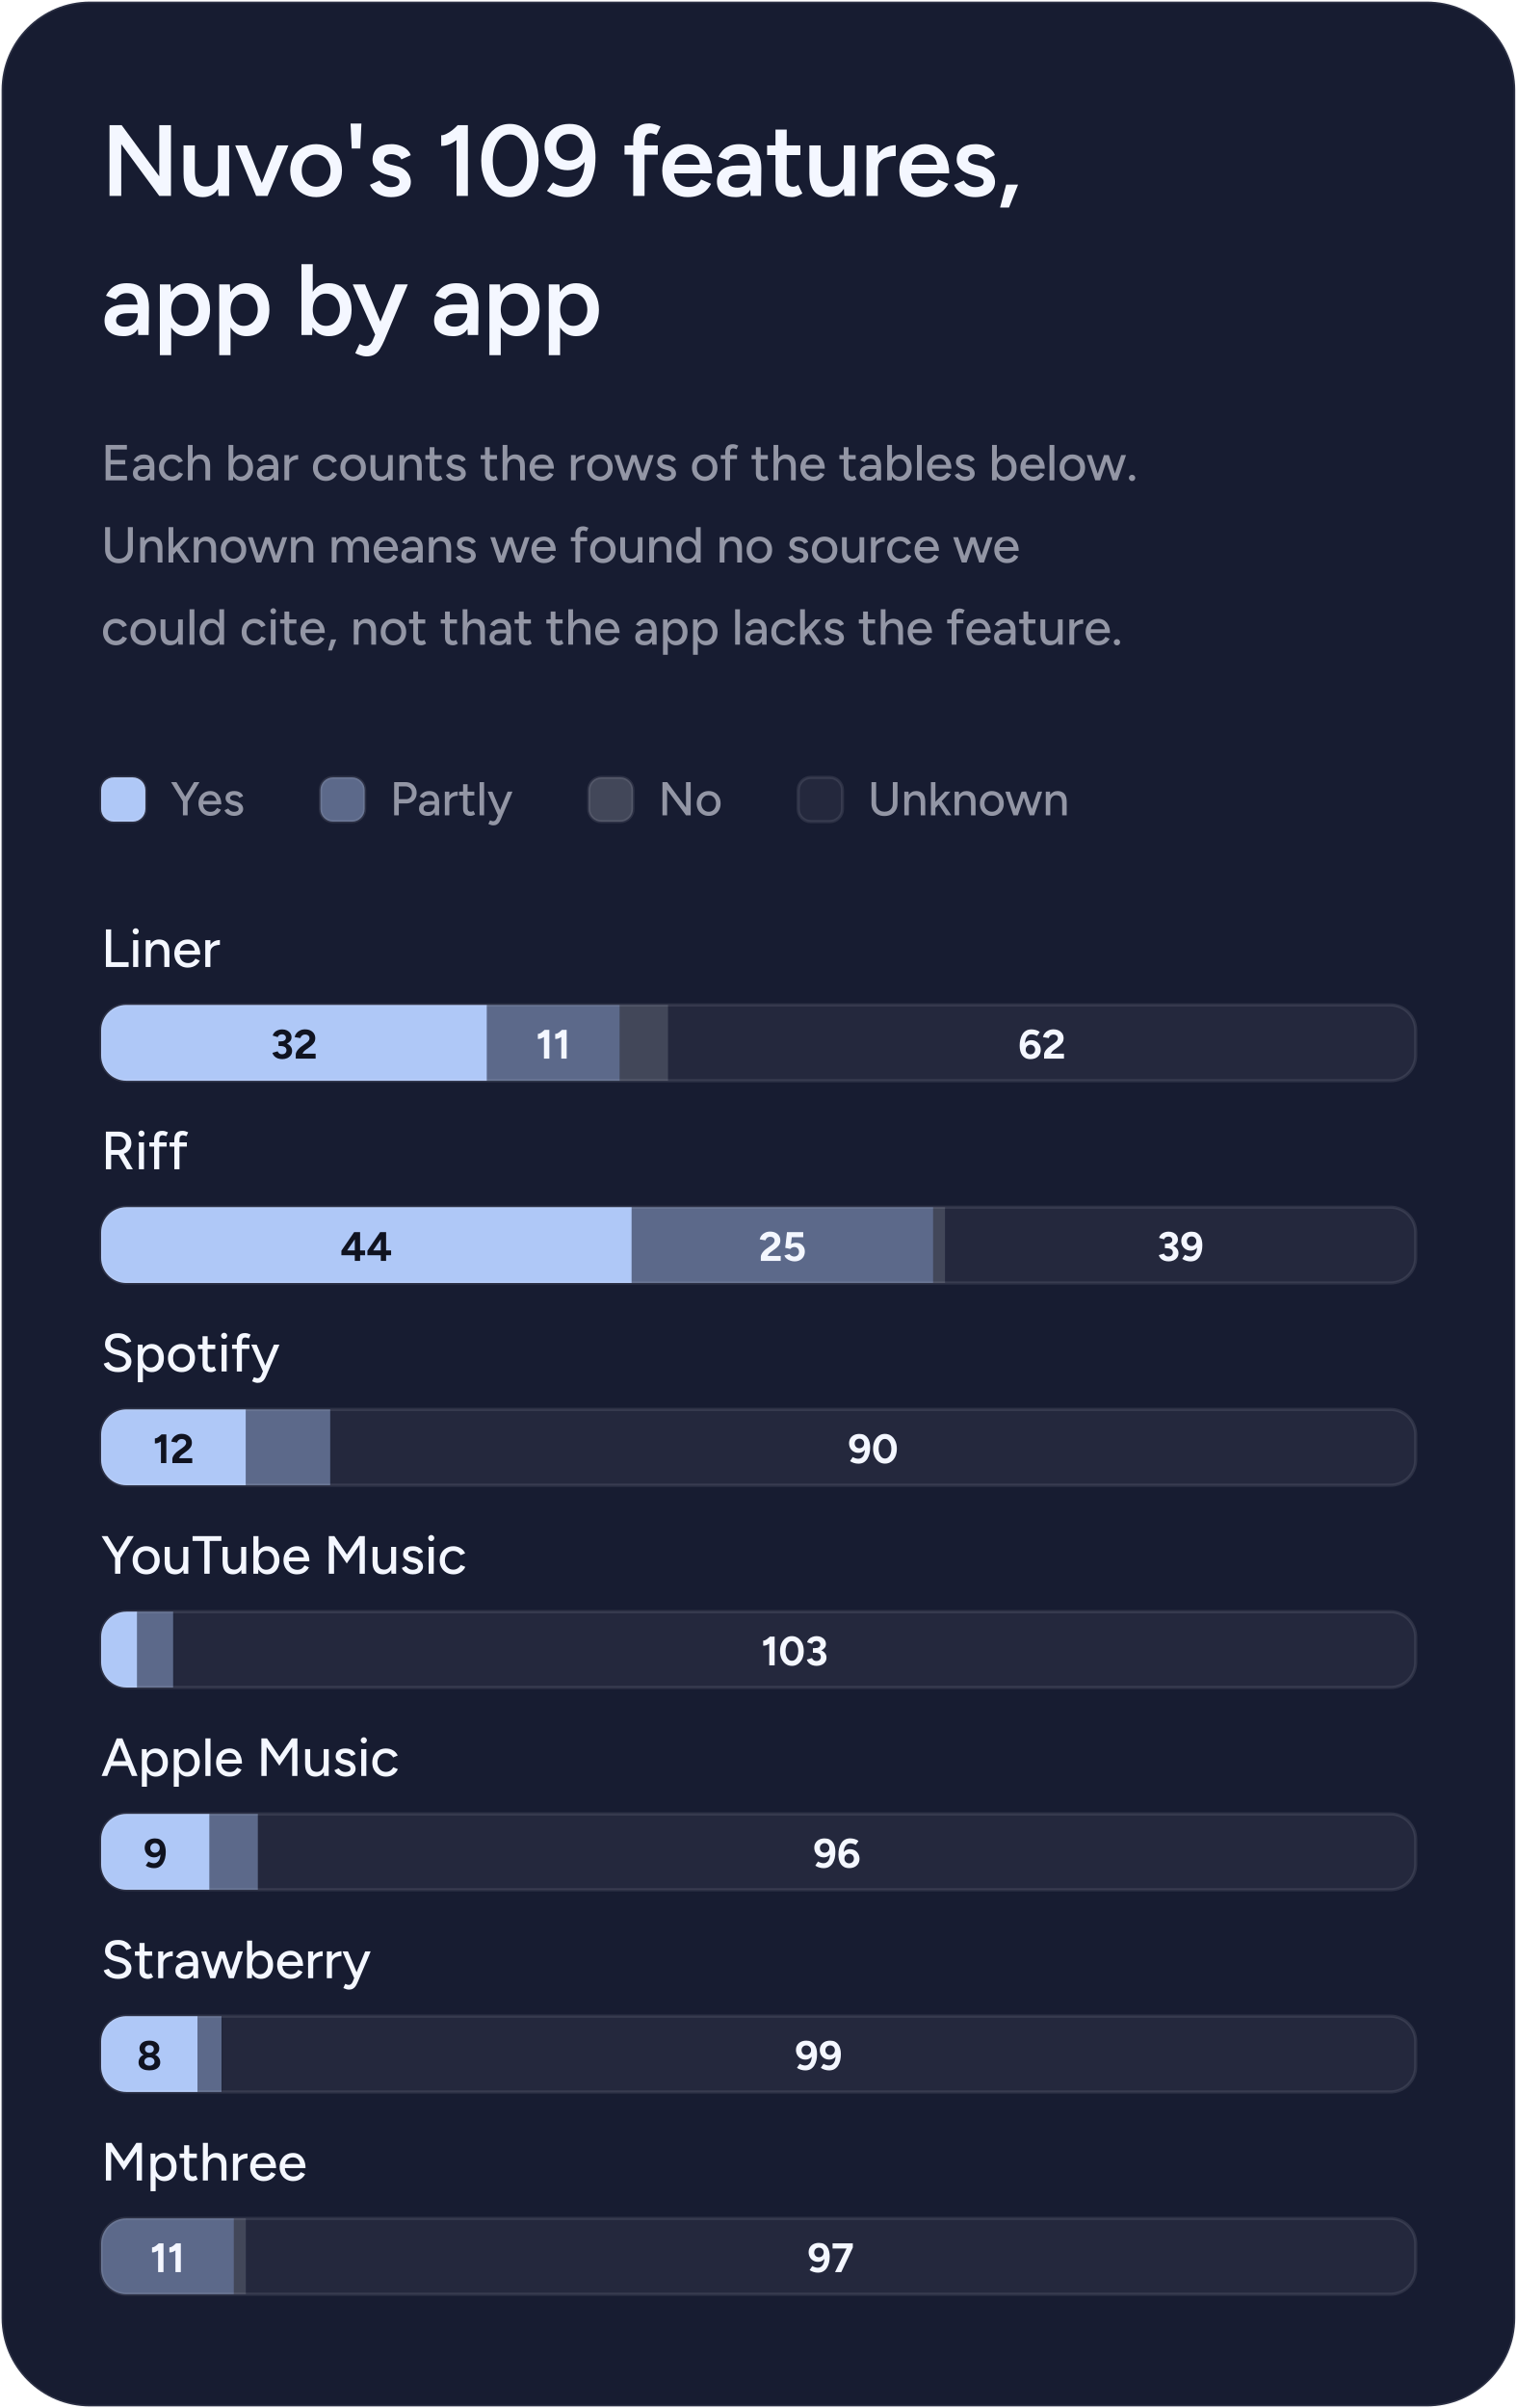
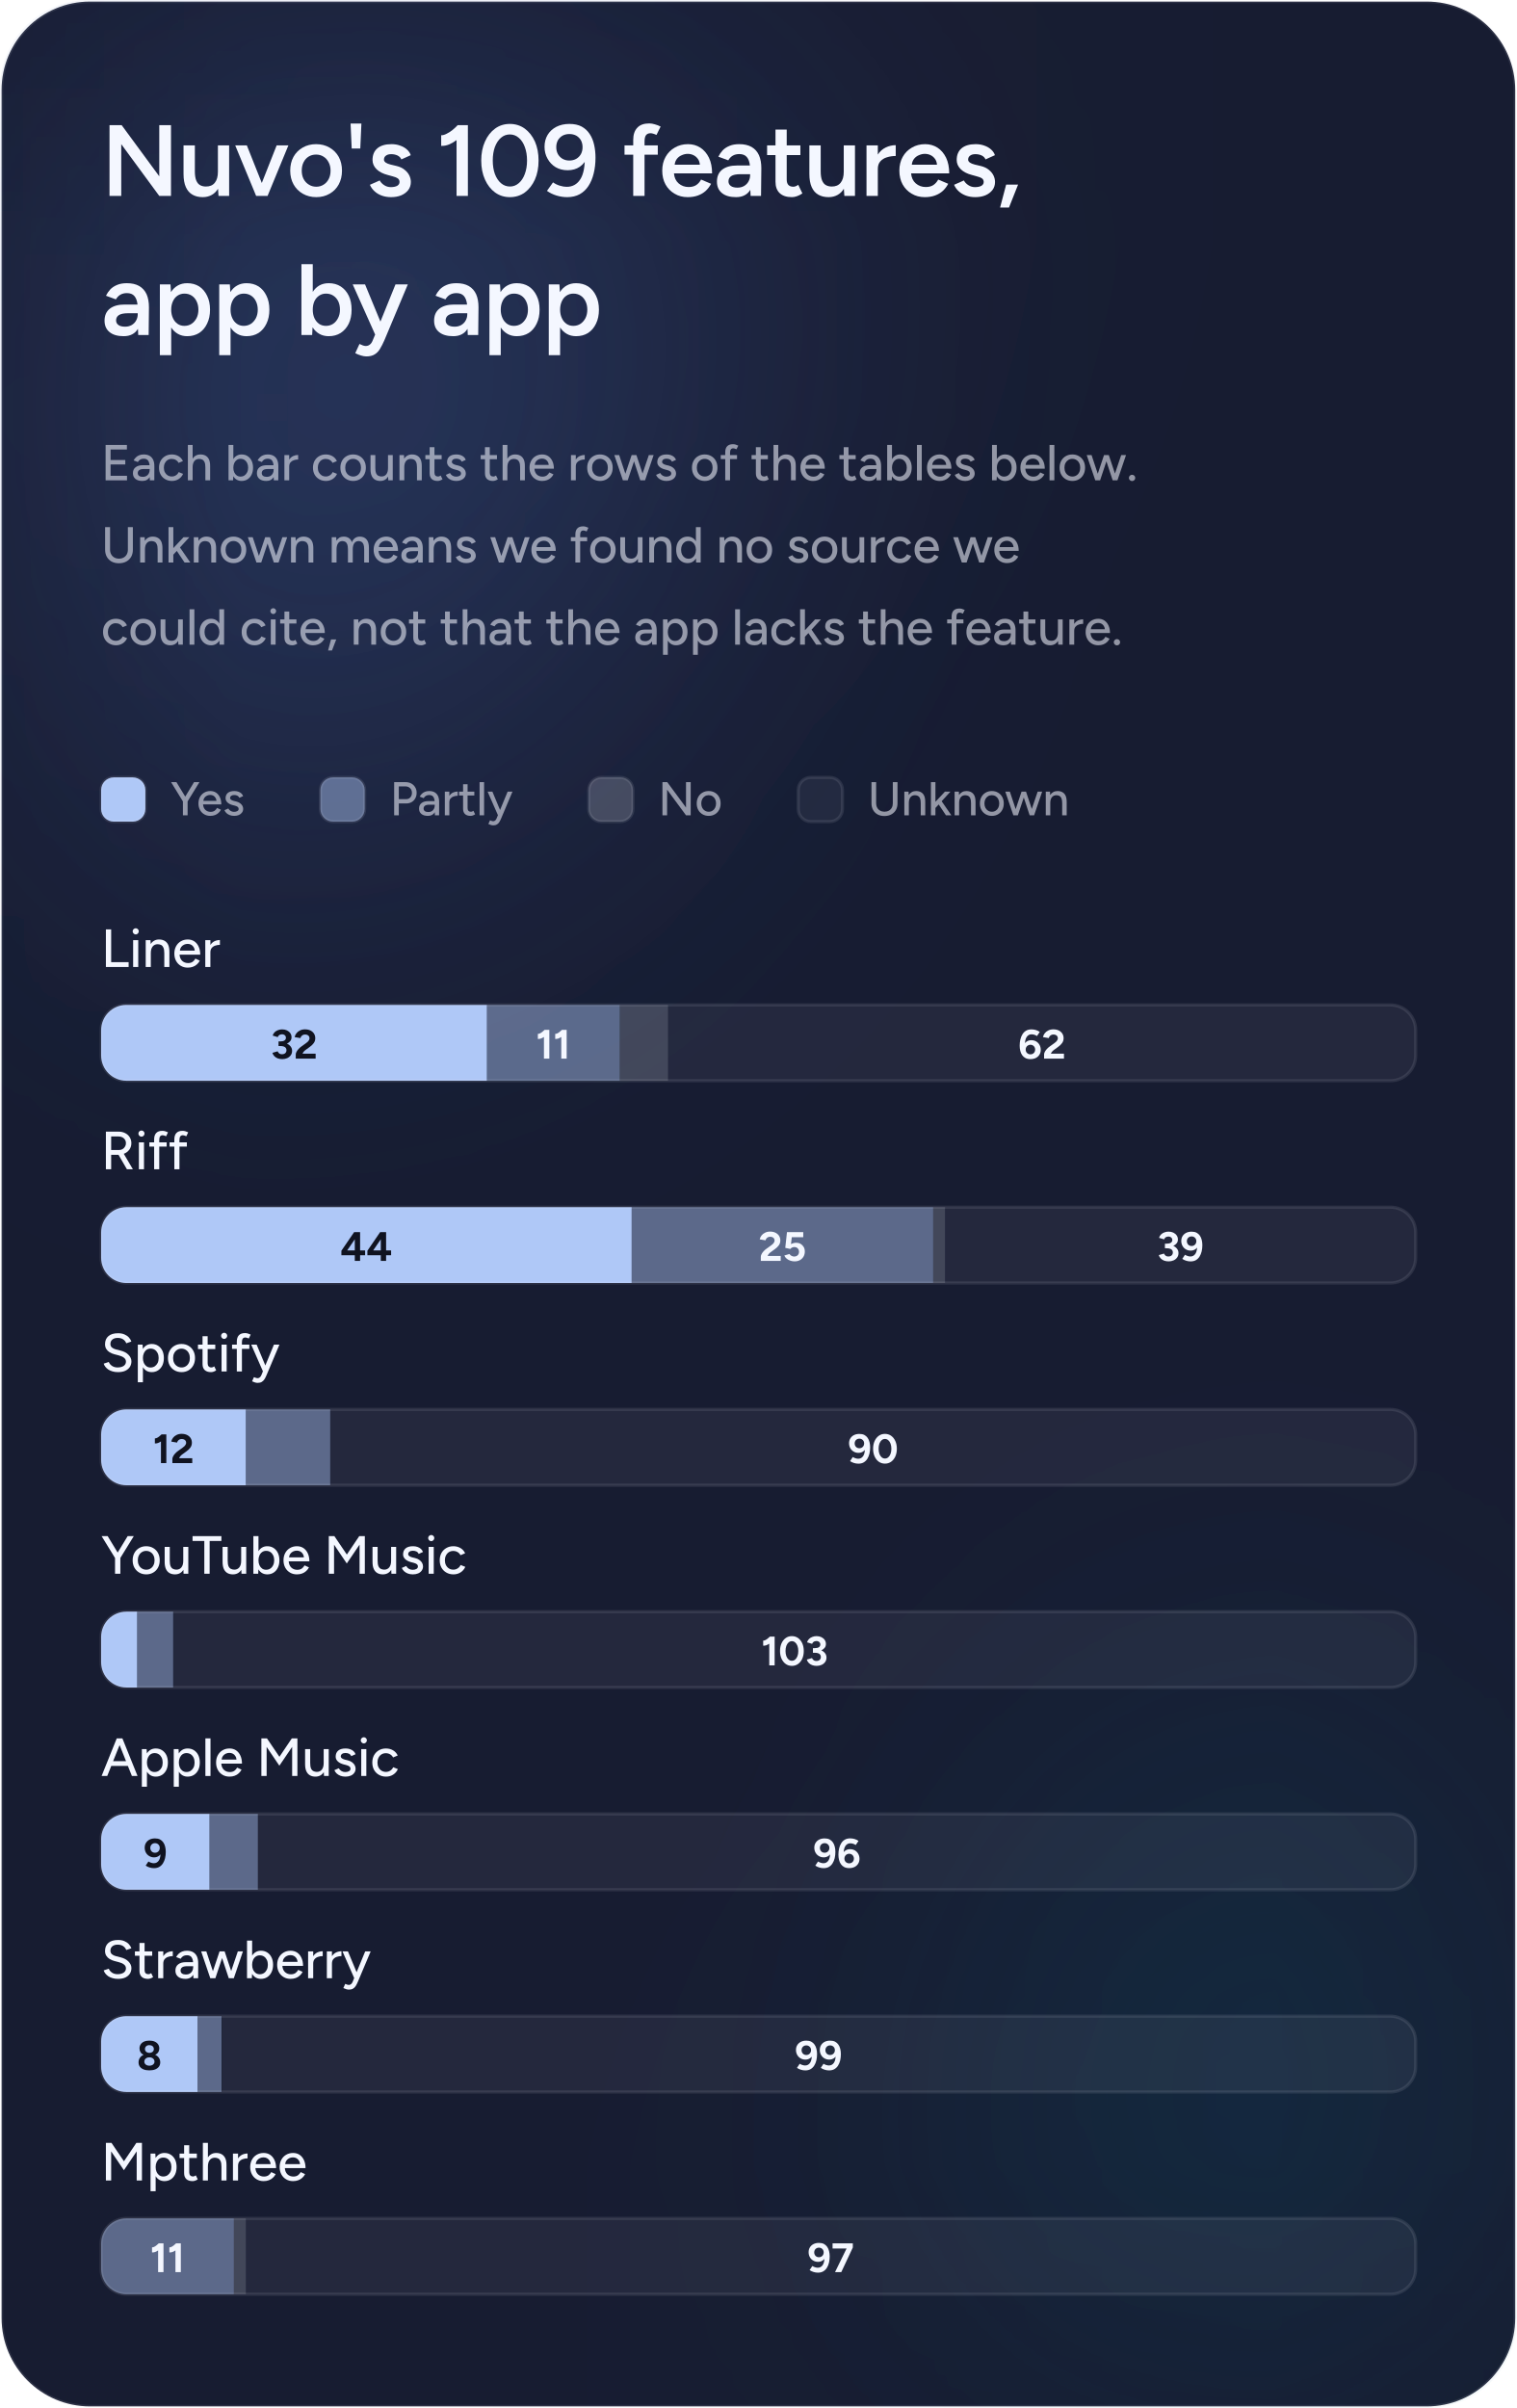
<svg xmlns="http://www.w3.org/2000/svg" width="480" height="762" viewBox="0 0 480 762" role="img" aria-label="How many of Nuvo's 109 features each app has">
  <defs>
    <path id="g500-2c" d="M37 115 95 -103H198L114 115Z" />
    <path id="g500-2e" d="M109 14Q84 14 66 -4Q47 -22 47 -48Q47 -74 66 -92Q84 -110 109 -110Q135 -110 154 -92Q172 -74 172 -48Q172 -22 154 -4Q135 14 109 14Z" />
    <path id="g500-41" d="M9 0 291 -700H396L678 0H573L498 -187H189L114 0ZM223 -275H464L344 -576Z" />
    <path id="g500-45" d="M89 0V-700H510V-610H187V-402H478V-314H187V-90H512V0Z" />
    <path id="g500-4c" d="M89 0V-700H187V-90H512V0Z" />
    <path id="g500-4d" d="M89 0V-700H193L425 -357L656 -700H760V0H662V-542L424 -191L187 -541V0Z" />
    <path id="g500-4e" d="M89 0V-700H190L586 -164V-700H685V0H586L187 -541V0Z" />
    <path id="g500-50" d="M89 0V-700H325Q395 -700 448 -672Q502 -643 532 -592Q563 -542 563 -475Q563 -410 535 -359Q507 -308 458 -279Q408 -250 344 -250H187V0ZM187 -341H343Q396 -341 430 -378Q464 -416 464 -475Q464 -536 424 -573Q385 -610 324 -610H187Z" />
    <path id="g500-52" d="M89 0V-700H325Q395 -700 448 -672Q502 -645 532 -596Q563 -548 563 -484Q563 -415 524 -363Q485 -311 422 -287L591 0H480L324 -268Q318 -268 311 -268Q304 -268 297 -268H187V0ZM187 -358H334Q370 -358 398 -374Q427 -391 444 -420Q462 -448 462 -484Q462 -540 423 -575Q384 -610 322 -610H187Z" />
    <path id="g500-53" d="M315 12Q259 12 214 -1Q168 -14 134 -36Q101 -59 79 -87Q57 -115 48 -146L143 -177Q158 -136 200 -106Q242 -76 303 -75Q377 -75 420 -104Q462 -134 462 -183Q462 -228 425 -256Q388 -285 327 -300L246 -321Q198 -334 158 -358Q119 -382 96 -419Q73 -456 73 -508Q73 -604 136 -658Q198 -712 316 -712Q384 -712 434 -690Q484 -669 516 -634Q549 -599 563 -557L468 -525Q451 -570 410 -598Q369 -625 309 -625Q246 -625 210 -595Q173 -565 173 -513Q173 -469 202 -446Q230 -422 278 -410L359 -390Q457 -366 510 -310Q564 -255 564 -189Q564 -132 536 -86Q507 -41 452 -14Q396 12 315 12Z" />
    <path id="g500-54" d="M231 0V-610H12V-700H549V-610H330V0Z" />
    <path id="g500-55" d="M351 15Q270 15 208 -18Q147 -52 113 -112Q79 -173 79 -252V-700H177V-252Q177 -200 200 -160Q222 -120 262 -98Q301 -76 353 -76Q405 -76 445 -98Q485 -120 507 -160Q529 -200 529 -252V-700H628V-252Q628 -173 594 -112Q559 -52 496 -18Q434 15 351 15Z" />
    <path id="g500-59" d="M259 0V-293L9 -700H122L308 -394L494 -700H608L358 -294V0Z" />
    <path id="g500-61" d="M226 12Q137 12 88 -28Q38 -69 38 -141Q38 -218 90 -258Q141 -299 233 -299H367Q361 -363 334 -396Q306 -428 251 -428Q212 -428 184 -412Q155 -396 136 -362L52 -394Q70 -428 97 -454Q124 -481 162 -496Q200 -512 251 -512Q322 -512 369 -484Q416 -456 440 -403Q463 -350 462 -272L461 0H373L370 -64Q348 -28 312 -8Q276 12 226 12ZM234 -69Q275 -69 305 -86Q335 -104 352 -136Q369 -167 369 -208V-224H259Q190 -224 162 -202Q134 -181 134 -143Q134 -108 160 -88Q187 -69 234 -69Z" />
    <path id="g500-62" d="M325 12Q271 12 229 -12Q187 -37 160 -81L156 0H66V-700H161V-420Q188 -464 230 -488Q271 -512 325 -512Q392 -512 443 -479Q494 -446 522 -388Q551 -329 551 -250Q551 -172 522 -113Q494 -54 443 -21Q392 12 325 12ZM302 -74Q347 -74 381 -96Q415 -119 434 -158Q454 -198 454 -250Q454 -302 435 -342Q416 -381 382 -404Q348 -426 303 -426Q262 -426 230 -404Q197 -381 179 -341Q161 -301 161 -250Q161 -198 179 -158Q197 -119 229 -96Q261 -74 302 -74Z" />
    <path id="g500-63" d="M294 12Q219 12 161 -22Q103 -55 70 -114Q38 -173 38 -250Q38 -327 70 -386Q103 -445 160 -478Q218 -512 292 -512Q365 -512 424 -478Q482 -444 511 -381L425 -345Q406 -382 370 -403Q335 -424 289 -424Q244 -424 209 -402Q174 -380 154 -340Q134 -301 134 -250Q134 -199 154 -160Q174 -121 210 -98Q246 -76 291 -76Q337 -76 373 -100Q409 -123 427 -163L514 -128Q485 -62 426 -25Q368 12 294 12Z" />
    <path id="g500-64" d="M264 12Q196 12 146 -21Q95 -54 66 -113Q38 -172 38 -250Q38 -329 66 -388Q95 -446 146 -479Q196 -512 264 -512Q317 -512 359 -488Q401 -464 428 -420V-700H522V0H432L429 -81Q402 -37 360 -12Q318 12 264 12ZM286 -74Q327 -74 358 -96Q390 -118 408 -156Q427 -195 428 -245V-255Q427 -305 408 -344Q390 -382 358 -404Q327 -426 285 -426Q241 -426 207 -404Q173 -381 154 -342Q135 -302 135 -250Q135 -198 154 -158Q174 -119 208 -96Q242 -74 286 -74Z" />
    <path id="g500-65" d="M287 12Q214 12 158 -22Q102 -55 70 -114Q38 -173 38 -250Q38 -327 70 -386Q102 -445 158 -478Q215 -512 288 -512Q357 -512 409 -478Q461 -443 490 -380Q520 -316 520 -230H135Q140 -156 184 -114Q229 -73 294 -73Q344 -73 378 -96Q411 -120 430 -156L512 -118Q492 -79 460 -50Q428 -20 384 -4Q341 12 287 12ZM141 -305H418Q415 -345 396 -372Q378 -400 350 -415Q321 -430 286 -430Q252 -430 220 -416Q188 -401 166 -373Q145 -345 141 -305Z" />
    <path id="g500-66" d="M116 0V-421H27V-500H116V-555Q116 -634 154 -674Q192 -715 269 -715Q292 -715 319 -708Q346 -700 374 -687L339 -614Q318 -624 302 -628Q287 -633 276 -633Q243 -633 227 -612Q211 -590 211 -545V-500H349V-421H211V0Z" />
    <path id="g500-68" d="M67 0V-700H161V-429Q186 -469 225 -490Q264 -512 315 -512Q374 -512 417 -488Q460 -464 484 -414Q508 -363 507 -281V0H413V-256Q413 -324 397 -360Q381 -395 354 -409Q326 -423 291 -424Q229 -424 195 -381Q161 -338 161 -260V0Z" />
    <path id="g500-69" d="M72 0V-500H167V0ZM120 -606Q97 -606 80 -624Q63 -641 63 -664Q63 -688 80 -704Q97 -721 120 -721Q144 -721 160 -704Q177 -688 177 -664Q177 -641 160 -624Q144 -606 120 -606Z" />
    <path id="g500-6b" d="M66 0V-700H161V-285L362 -500H478L292 -297L497 0H383L230 -229L161 -155V0Z" />
    <path id="g500-6c" d="M66 0V-700H161V0Z" />
    <path id="g500-6d" d="M66 0V-500H155L159 -431Q183 -471 219 -492Q255 -512 302 -512Q362 -512 404 -484Q446 -457 465 -401Q487 -455 527 -484Q567 -512 622 -512Q707 -512 755 -456Q803 -401 802 -286V0H708V-256Q708 -324 694 -360Q679 -395 655 -409Q631 -423 599 -424Q543 -424 512 -381Q482 -338 482 -260V0H387V-256Q387 -324 373 -360Q359 -395 334 -409Q310 -423 278 -424Q222 -424 192 -381Q161 -338 161 -260V0Z" />
    <path id="g500-6e" d="M66 0V-500H155L159 -427Q184 -468 224 -490Q263 -512 314 -512Q373 -512 416 -488Q460 -464 484 -414Q507 -363 507 -281V0H412V-256Q412 -324 396 -360Q381 -395 354 -409Q326 -423 290 -424Q229 -424 195 -381Q161 -338 161 -260V0Z" />
    <path id="g500-6f" d="M292 12Q217 12 160 -22Q103 -55 70 -114Q38 -173 38 -250Q38 -327 70 -386Q102 -445 159 -478Q216 -512 290 -512Q364 -512 421 -478Q478 -445 510 -386Q542 -327 542 -250Q542 -173 510 -114Q478 -55 422 -22Q365 12 292 12ZM292 -75Q337 -75 372 -98Q407 -120 426 -159Q446 -198 446 -250Q446 -302 426 -341Q407 -380 371 -402Q335 -425 290 -425Q244 -425 209 -402Q174 -380 154 -341Q134 -302 134 -250Q134 -198 154 -159Q174 -120 210 -98Q246 -75 292 -75Z" />
    <path id="g500-70" d="M71 200V-500H160L165 -419Q192 -463 234 -488Q276 -512 330 -512Q397 -512 448 -479Q499 -446 528 -388Q556 -329 556 -250Q556 -172 528 -113Q499 -54 448 -21Q397 12 330 12Q276 12 234 -12Q193 -37 166 -80V200ZM307 -74Q352 -74 386 -96Q420 -119 440 -158Q459 -198 459 -250Q459 -302 440 -342Q421 -381 387 -404Q353 -426 308 -426Q267 -426 234 -404Q202 -381 184 -341Q166 -301 166 -250Q166 -198 184 -158Q202 -119 234 -96Q266 -74 307 -74Z" />
    <path id="g500-72" d="M66 0V-500H161V-410Q191 -457 238 -480Q286 -502 338 -502V-412Q293 -412 252 -398Q212 -385 186 -354Q161 -324 161 -272V0Z" />
    <path id="g500-73" d="M245 12Q192 12 150 -4Q109 -20 80 -47Q52 -74 38 -108L120 -144Q136 -113 168 -93Q200 -73 239 -73Q282 -73 310 -89Q338 -105 338 -134Q338 -162 317 -178Q296 -194 256 -204L209 -216Q139 -235 100 -273Q62 -311 62 -359Q62 -432 109 -472Q156 -512 248 -512Q293 -512 330 -499Q368 -486 394 -462Q421 -438 432 -405L352 -369Q340 -399 311 -414Q282 -428 243 -428Q203 -428 180 -410Q157 -393 157 -362Q157 -345 176 -330Q196 -314 234 -304L288 -291Q337 -279 369 -254Q401 -230 417 -200Q433 -169 433 -136Q433 -91 408 -58Q384 -24 342 -6Q299 12 245 12Z" />
    <path id="g500-74" d="M259 12Q184 12 143 -26Q102 -65 102 -137V-418H17V-500H102V-656H197V-500H339V-418H197V-151Q197 -114 216 -94Q234 -75 269 -75Q279 -75 291 -79Q303 -83 320 -95L356 -21Q330 -4 306 4Q283 12 259 12Z" />
    <path id="g500-75" d="M246 12Q188 12 145 -12Q102 -36 78 -87Q54 -138 54 -219V-500H149V-244Q149 -177 164 -141Q180 -105 208 -91Q236 -77 271 -76Q332 -76 366 -119Q400 -162 400 -240V-500H494V0H406L402 -73Q377 -32 338 -10Q298 12 246 12Z" />
    <path id="g500-77" d="M180 0 10 -500H106L229 -130L353 -500H447L569 -134L693 -500H788L618 0H524L400 -376L275 0Z" />
    <path id="g500-79" d="M127 212Q105 212 78 204Q52 196 24 183L59 105Q81 115 98 120Q114 125 124 125Q149 125 166 111Q184 97 195 72L226 -3L8 -500H109L271 -112L431 -500H533L296 62Q277 108 256 142Q235 176 204 194Q174 212 127 212Z" />
    <path id="g600-27" d="M71 -469 60 -716H167L156 -469Z" />
    <path id="g600-2c" d="M33 115 93 -112H211L121 115Z" />
    <path id="g600-30" d="M322 12Q240 12 176 -34Q112 -81 76 -162Q39 -244 39 -350Q39 -456 76 -538Q112 -619 176 -666Q239 -712 322 -712Q405 -712 469 -666Q533 -619 570 -538Q606 -456 606 -350Q606 -244 570 -162Q533 -81 470 -34Q406 12 322 12ZM323 -93Q372 -93 410 -126Q449 -159 470 -217Q492 -275 492 -350Q492 -425 470 -484Q449 -542 410 -575Q372 -608 322 -608Q272 -608 234 -575Q196 -542 174 -484Q153 -426 153 -350Q153 -275 174 -217Q196 -159 234 -126Q273 -93 323 -93Z" />
    <path id="g600-31" d="M204 0V-552Q168 -525 130 -509Q91 -493 52 -495V-600Q75 -599 104 -614Q134 -628 164 -652Q193 -676 215 -700H316V0Z" />
    <path id="g600-39" d="M276 -712Q348 -712 397 -686Q446 -659 476 -613Q507 -567 520 -507Q534 -447 534 -378Q534 -294 516 -222Q499 -151 464 -98Q430 -46 378 -17Q325 12 254 12Q200 12 148 -4Q96 -20 54 -50L114 -134Q145 -112 182 -101Q218 -90 249 -90Q336 -90 384 -165Q432 -240 428 -398L452 -380Q428 -323 378 -288Q328 -254 259 -254Q192 -254 140 -284Q89 -315 60 -368Q30 -420 30 -486Q30 -552 60 -603Q91 -654 146 -683Q202 -712 276 -712ZM275 -612Q238 -612 208 -596Q179 -579 162 -550Q146 -520 146 -482Q146 -444 162 -414Q179 -384 208 -367Q238 -350 275 -350Q314 -350 344 -367Q373 -384 390 -414Q406 -444 406 -482Q406 -520 390 -550Q373 -579 344 -596Q314 -612 275 -612Z" />
    <path id="g600-4e" d="M83 0V-700H203L575 -194V-700H691V0H575L199 -512V0Z" />
    <path id="g600-61" d="M223 12Q133 12 84 -28Q34 -68 34 -141Q34 -219 86 -260Q139 -301 233 -301H360Q354 -356 329 -385Q304 -414 255 -414Q219 -414 192 -399Q165 -384 146 -352L48 -388Q64 -421 90 -450Q117 -478 158 -495Q198 -512 255 -512Q328 -512 377 -484Q426 -455 450 -402Q473 -349 473 -274L470 0H367L364 -61Q344 -26 308 -7Q273 12 223 12ZM237 -82Q274 -82 302 -98Q331 -115 346 -143Q362 -171 362 -205V-215H269Q202 -215 175 -196Q148 -178 148 -144Q148 -115 172 -98Q195 -82 237 -82Z" />
    <path id="g600-62" d="M332 12Q279 12 239 -11Q199 -34 172 -76L168 0H62V-700H174V-426Q200 -467 240 -490Q280 -512 332 -512Q400 -512 450 -480Q501 -447 530 -388Q558 -330 558 -250Q558 -171 530 -112Q501 -53 450 -20Q400 12 332 12ZM304 -90Q344 -90 375 -110Q406 -131 424 -167Q443 -203 443 -250Q443 -297 426 -333Q408 -369 377 -389Q346 -409 305 -409Q267 -409 237 -389Q207 -369 190 -333Q174 -297 174 -250Q174 -203 190 -167Q207 -131 236 -110Q266 -90 304 -90Z" />
    <path id="g600-65" d="M285 12Q212 12 156 -22Q99 -55 66 -114Q34 -173 34 -250Q34 -327 67 -386Q100 -445 158 -478Q215 -512 289 -512Q356 -512 410 -478Q464 -443 496 -378Q527 -313 527 -223H150Q155 -160 196 -124Q238 -88 295 -88Q341 -88 371 -108Q401 -129 418 -162L517 -120Q496 -80 464 -50Q431 -20 386 -4Q342 12 285 12ZM157 -309H406Q403 -345 385 -368Q367 -392 341 -404Q315 -416 286 -416Q258 -416 230 -404Q201 -393 181 -369Q161 -345 157 -309Z" />
    <path id="g600-66" d="M112 0V-408H26V-500H112V-553Q112 -632 152 -674Q191 -717 271 -717Q297 -717 326 -708Q356 -700 383 -686L342 -603Q323 -612 308 -616Q294 -620 283 -620Q253 -620 238 -600Q224 -581 224 -537V-500H355V-408H224V0Z" />
    <path id="g600-6f" d="M292 12Q217 12 158 -22Q100 -55 67 -114Q34 -173 34 -250Q34 -327 66 -386Q99 -445 157 -478Q215 -512 290 -512Q365 -512 423 -478Q481 -445 514 -386Q546 -327 546 -250Q546 -173 514 -114Q482 -55 424 -22Q366 12 292 12ZM292 -91Q333 -91 365 -112Q397 -132 415 -168Q433 -203 433 -250Q433 -297 414 -332Q396 -368 364 -388Q332 -409 290 -409Q248 -409 216 -389Q184 -369 166 -333Q148 -297 148 -250Q148 -203 166 -168Q185 -132 218 -112Q250 -91 292 -91Z" />
    <path id="g600-70" d="M67 200V-500H172L177 -424Q203 -466 244 -489Q284 -512 337 -512Q405 -512 456 -480Q506 -447 534 -388Q563 -330 563 -250Q563 -171 534 -112Q506 -53 456 -20Q405 12 337 12Q285 12 245 -11Q205 -34 179 -74V200ZM309 -90Q349 -90 380 -110Q411 -131 430 -167Q448 -203 448 -250Q448 -297 430 -333Q413 -369 382 -389Q351 -409 310 -409Q272 -409 242 -389Q212 -369 196 -333Q179 -297 179 -250Q179 -203 196 -167Q212 -131 242 -110Q271 -90 309 -90Z" />
    <path id="g600-72" d="M62 0V-500H174V-409Q204 -456 252 -479Q300 -502 351 -502V-395Q305 -395 264 -382Q224 -370 199 -342Q174 -314 174 -268V0Z" />
    <path id="g600-73" d="M244 12Q194 12 152 -3Q110 -18 80 -46Q50 -73 34 -110L131 -153Q146 -125 176 -106Q205 -87 241 -87Q280 -87 304 -100Q327 -114 327 -138Q327 -161 309 -174Q291 -186 258 -194L211 -207Q140 -225 100 -264Q60 -304 60 -355Q60 -430 108 -471Q157 -512 248 -512Q294 -512 332 -498Q371 -485 399 -460Q427 -436 438 -403L345 -361Q335 -386 307 -400Q279 -413 245 -413Q211 -413 192 -398Q173 -384 173 -358Q173 -343 190 -330Q207 -318 239 -310L298 -296Q347 -284 378 -258Q409 -233 424 -202Q439 -170 439 -138Q439 -93 414 -59Q388 -25 344 -6Q300 12 244 12Z" />
    <path id="g600-74" d="M261 12Q182 12 140 -28Q99 -67 99 -141V-404H16V-500H99V-656H210V-500H345V-404H210V-162Q210 -127 226 -109Q243 -91 275 -91Q285 -91 297 -95Q309 -99 324 -110L365 -25Q339 -7 313 2Q287 12 261 12Z" />
    <path id="g600-75" d="M241 12Q182 12 140 -12Q97 -36 74 -87Q51 -138 51 -218V-500H163V-244Q163 -185 177 -152Q191 -119 216 -106Q240 -93 272 -93Q329 -92 360 -130Q391 -168 391 -239V-500H502V0H397L392 -71Q368 -31 330 -10Q291 12 241 12Z" />
    <path id="g600-76" d="M215 0 8 -500H123L271 -128L418 -500H534L328 0Z" />
    <path id="g600-79" d="M141 212Q117 212 88 203Q58 194 31 180L73 89Q92 98 108 104Q124 109 134 109Q158 109 174 96Q191 84 201 60L228 -4L6 -500H128L280 -132L429 -500H551L319 53Q298 101 276 137Q255 173 223 192Q191 212 141 212Z" />
    <path id="g700-30" d="M324 12Q239 12 174 -34Q109 -81 72 -162Q35 -244 35 -350Q35 -456 72 -538Q109 -619 174 -666Q238 -712 323 -712Q408 -712 474 -666Q539 -619 576 -538Q613 -456 613 -350Q613 -244 576 -162Q539 -81 474 -34Q409 12 324 12ZM324 -112Q369 -112 404 -142Q440 -173 460 -226Q480 -280 480 -350Q480 -420 460 -474Q440 -528 404 -558Q369 -589 323 -589Q278 -589 243 -558Q208 -528 188 -474Q169 -420 169 -350Q169 -280 188 -226Q208 -173 244 -142Q279 -112 324 -112Z" />
    <path id="g700-31" d="M195 0V-528Q160 -504 123 -490Q86 -477 47 -479V-603Q72 -601 101 -616Q130 -630 158 -654Q187 -677 210 -700H326V0Z" />
    <path id="g700-32" d="M51 0V-101Q51 -130 69 -165Q87 -200 119 -235Q151 -270 194 -300L300 -376Q322 -391 342 -410Q361 -429 374 -452Q386 -474 386 -495Q386 -521 374 -542Q361 -563 337 -575Q313 -587 278 -587Q248 -587 224 -575Q201 -563 186 -543Q171 -523 165 -500L24 -524Q34 -574 67 -617Q100 -660 154 -686Q207 -713 275 -713Q353 -713 409 -685Q465 -657 496 -608Q526 -560 526 -496Q526 -431 490 -380Q455 -330 393 -286L298 -217Q269 -197 248 -173Q227 -149 216 -120H535V0Z" />
    <path id="g700-33" d="M281 12Q219 12 169 -6Q119 -25 86 -60Q52 -94 39 -141L165 -178Q172 -166 184 -148Q196 -131 217 -119Q238 -107 272 -107Q322 -107 352 -134Q381 -162 381 -206Q381 -236 366 -259Q351 -282 318 -294Q284 -307 230 -307H188V-419H230Q300 -419 334 -443Q368 -467 368 -509Q368 -533 356 -552Q344 -571 322 -582Q300 -593 271 -593Q252 -593 232 -586Q212 -580 196 -566Q179 -551 169 -524L45 -561Q59 -610 94 -644Q128 -677 176 -694Q224 -712 275 -712Q340 -712 392 -688Q444 -663 474 -620Q504 -577 504 -521Q504 -466 474 -428Q443 -389 392 -366Q450 -339 484 -294Q518 -250 518 -190Q518 -127 485 -82Q452 -36 398 -12Q344 12 281 12Z" />
    <path id="g700-34" d="M352 0V-138H26V-247L336 -700H481V-255H603V-138H481V0ZM167 -255H352V-526Z" />
    <path id="g700-35" d="M293 12Q245 12 194 -4Q144 -20 104 -52Q63 -84 44 -131L169 -168Q191 -136 222 -121Q252 -106 285 -106Q337 -106 370 -138Q402 -169 402 -222Q402 -271 370 -304Q339 -337 287 -337Q256 -337 230 -323Q204 -309 190 -290L67 -317L109 -700H505V-576H226L206 -408Q233 -423 266 -432Q299 -442 337 -441Q394 -441 441 -414Q488 -386 516 -338Q543 -291 543 -228Q543 -157 511 -103Q479 -49 423 -18Q367 12 293 12Z" />
    <path id="g700-36" d="M299 12Q228 12 178 -14Q129 -39 98 -84Q66 -129 52 -188Q37 -248 37 -317Q37 -397 54 -468Q71 -540 106 -595Q140 -650 194 -681Q248 -712 324 -712Q379 -712 432 -696Q484 -680 526 -650L458 -550Q427 -572 392 -582Q356 -592 326 -592Q249 -592 205 -524Q161 -456 163 -309L136 -328Q159 -383 207 -416Q255 -449 321 -449Q388 -449 440 -418Q491 -387 520 -334Q550 -280 550 -214Q550 -149 519 -98Q488 -46 432 -17Q375 12 299 12ZM299 -104Q332 -104 358 -119Q384 -134 399 -160Q414 -186 414 -220Q414 -254 399 -280Q384 -307 358 -322Q332 -338 299 -338Q266 -338 240 -322Q213 -307 198 -280Q183 -254 183 -220Q183 -186 198 -160Q213 -134 240 -119Q266 -104 299 -104Z" />
    <path id="g700-37" d="M93 0 374 -575H33V-700H526V-599L245 0Z" />
    <path id="g700-38" d="M305 12Q221 12 162 -12Q103 -37 72 -80Q42 -124 42 -182Q42 -245 74 -292Q105 -340 164 -366Q116 -389 90 -430Q65 -470 65 -522Q65 -578 94 -621Q122 -664 176 -688Q230 -712 305 -712Q381 -712 435 -688Q489 -664 518 -621Q547 -578 547 -522Q547 -470 521 -430Q495 -389 447 -366Q506 -340 538 -292Q570 -245 570 -182Q570 -124 539 -80Q508 -37 449 -12Q390 12 305 12ZM305 -102Q360 -102 395 -130Q430 -157 430 -200Q430 -247 395 -276Q360 -305 305 -305Q269 -305 242 -292Q214 -279 198 -255Q182 -231 182 -200Q182 -171 198 -149Q214 -127 242 -114Q269 -102 305 -102ZM305 -414Q353 -414 384 -440Q414 -466 414 -506Q414 -549 384 -576Q353 -602 305 -602Q258 -602 228 -576Q198 -549 198 -506Q198 -466 228 -440Q258 -414 305 -414Z" />
    <path id="g700-39" d="M281 -711Q352 -711 402 -686Q451 -660 482 -615Q514 -570 528 -510Q543 -451 543 -383Q543 -302 526 -230Q509 -159 474 -104Q440 -50 386 -18Q332 13 256 13Q201 13 148 -4Q96 -20 54 -49L121 -149Q153 -128 188 -118Q224 -107 253 -107Q331 -107 376 -176Q420 -244 416 -390L444 -372Q421 -317 373 -284Q325 -250 258 -250Q192 -250 140 -282Q88 -313 59 -366Q30 -419 30 -486Q30 -552 61 -602Q92 -653 148 -682Q205 -711 281 -711ZM281 -596Q248 -596 222 -581Q196 -566 181 -540Q166 -514 166 -480Q166 -446 181 -419Q196 -392 222 -377Q248 -362 281 -362Q314 -362 340 -377Q366 -392 382 -419Q397 -446 397 -480Q397 -514 382 -540Q366 -566 340 -581Q314 -596 281 -596Z" />
    <clipPath id="c1">
+       <rect x="0.0" y="0.0" width="480.0" height="762.0" rx="28.0" />
+     </clipPath>
+     <filter id="b2" filterUnits="userSpaceOnUse" x="-480" y="-762" width="1440" height="2286">
+       <feGaussianBlur stdDeviation="101" />
+     </filter>
+     <clipPath id="c3">
      <rect x="32.0" y="318.0" width="416.0" height="24.0" rx="8.0" />
    </clipPath>
-     <clipPath id="c2">
+     <clipPath id="c4">
      <rect x="32.0" y="382.0" width="416.0" height="24.0" rx="8.0" />
    </clipPath>
-     <clipPath id="c3">
+     <clipPath id="c5">
      <rect x="32.0" y="446.0" width="416.0" height="24.0" rx="8.0" />
    </clipPath>
-     <clipPath id="c4">
+     <clipPath id="c6">
      <rect x="32.0" y="510.0" width="416.0" height="24.0" rx="8.0" />
    </clipPath>
-     <clipPath id="c5">
+     <clipPath id="c7">
      <rect x="32.0" y="574.0" width="416.0" height="24.0" rx="8.0" />
    </clipPath>
-     <clipPath id="c6">
+     <clipPath id="c8">
      <rect x="32.0" y="638.0" width="416.0" height="24.0" rx="8.0" />
    </clipPath>
-     <clipPath id="c7">
+     <clipPath id="c9">
      <rect x="32.0" y="702.0" width="416.0" height="24.0" rx="8.0" />
    </clipPath>
  </defs>
-   <rect x="0.5" y="0.5" width="479.0" height="761.0" rx="28.0" fill="#171c31" stroke="rgba(244, 247, 255, 0.1)" />
+   <rect x="0.5" y="0.5" width="479.0" height="761.0" rx="28.0" fill="#171c31" />
+   <g clip-path="url(#c1)">
+     <g filter="url(#b2)">
+       <ellipse cx="77" cy="15" rx="144" ry="244" fill="#4a69b0" fill-opacity="0.42" />
+       <ellipse cx="442" cy="747" rx="115" ry="198" fill="#00718d" fill-opacity="0.3" />
+     </g>
+   </g>
+   <rect x="0.5" y="0.5" width="479.0" height="761.0" rx="28.0" fill="none" stroke="rgba(244, 247, 255, 0.1)" />
  <g transform="translate(32.0 62.0) scale(0.032)" fill="#f4f7ff">
    <use href="#g600-4e" x="0" />
    <use href="#g600-75" x="764" />
    <use href="#g600-76" x="1318" />
    <use href="#g600-6f" x="1836" />
    <use href="#g600-27" x="2407" />
    <use href="#g600-73" x="2624" />
    <use href="#g600-31" x="3311" />
    <use href="#g600-30" x="3720" />
    <use href="#g600-39" x="4355" />
    <use href="#g600-66" x="5150" />
    <use href="#g600-65" x="5515" />
    <use href="#g600-61" x="6056" />
    <use href="#g600-74" x="6570" />
    <use href="#g600-75" x="6953" />
    <use href="#g600-72" x="7507" />
    <use href="#g600-65" x="7860" />
    <use href="#g600-73" x="8401" />
    <use href="#g600-2c" x="8857" />
  </g>
  <g transform="translate(32.0 106.0) scale(0.032)" fill="#f4f7ff">
    <use href="#g600-61" x="0" />
    <use href="#g600-70" x="514" />
    <use href="#g600-70" x="1101" />
    <use href="#g600-62" x="1919" />
    <use href="#g600-79" x="2482" />
    <use href="#g600-61" x="3259" />
    <use href="#g600-70" x="3773" />
    <use href="#g600-70" x="4360" />
  </g>
  <g transform="translate(32.0 152.0) scale(0.016)" fill="rgba(244, 247, 255, 0.56)">
    <use href="#g500-45" x="0" />
    <use href="#g500-61" x="591" />
    <use href="#g500-63" x="1107" />
    <use href="#g500-68" x="1649" />
    <use href="#g500-62" x="2454" />
    <use href="#g500-61" x="3043" />
    <use href="#g500-72" x="3559" />
    <use href="#g500-63" x="4152" />
    <use href="#g500-6f" x="4694" />
    <use href="#g500-75" x="5274" />
    <use href="#g500-6e" x="5835" />
    <use href="#g500-74" x="6396" />
    <use href="#g500-73" x="6780" />
    <use href="#g500-74" x="7490" />
    <use href="#g500-68" x="7874" />
    <use href="#g500-65" x="8435" />
    <use href="#g500-72" x="9227" />
    <use href="#g500-6f" x="9576" />
    <use href="#g500-77" x="10140" />
    <use href="#g500-73" x="10938" />
    <use href="#g500-6f" x="11648" />
    <use href="#g500-66" x="12228" />
    <use href="#g500-74" x="12848" />
    <use href="#g500-68" x="13232" />
    <use href="#g500-65" x="13793" />
    <use href="#g500-74" x="14585" />
    <use href="#g500-61" x="14965" />
    <use href="#g500-62" x="15481" />
    <use href="#g500-6c" x="16070" />
    <use href="#g500-65" x="16297" />
    <use href="#g500-73" x="16845" />
    <use href="#g500-62" x="17555" />
    <use href="#g500-65" x="18144" />
    <use href="#g500-6c" x="18692" />
    <use href="#g500-6f" x="18919" />
    <use href="#g500-77" x="19483" />
    <use href="#g500-2e" x="20281" />
  </g>
  <g transform="translate(32.0 178.0) scale(0.016)" fill="rgba(244, 247, 255, 0.56)">
    <use href="#g500-55" x="0" />
    <use href="#g500-6e" x="706" />
    <use href="#g500-6b" x="1267" />
    <use href="#g500-6e" x="1767" />
    <use href="#g500-6f" x="2328" />
    <use href="#g500-77" x="2892" />
    <use href="#g500-6e" x="3690" />
    <use href="#g500-6d" x="4495" />
    <use href="#g500-65" x="5352" />
    <use href="#g500-61" x="5900" />
    <use href="#g500-6e" x="6416" />
    <use href="#g500-73" x="6977" />
    <use href="#g500-77" x="7687" />
    <use href="#g500-65" x="8472" />
    <use href="#g500-66" x="9264" />
    <use href="#g500-6f" x="9634" />
    <use href="#g500-75" x="10214" />
    <use href="#g500-6e" x="10775" />
    <use href="#g500-64" x="11336" />
    <use href="#g500-6e" x="12168" />
    <use href="#g500-6f" x="12729" />
    <use href="#g500-73" x="13553" />
    <use href="#g500-6f" x="14019" />
    <use href="#g500-75" x="14599" />
    <use href="#g500-72" x="15160" />
    <use href="#g500-63" x="15509" />
    <use href="#g500-65" x="16051" />
    <use href="#g500-77" x="16843" />
    <use href="#g500-65" x="17628" />
  </g>
  <g transform="translate(32.0 204.0) scale(0.016)" fill="rgba(244, 247, 255, 0.56)">
    <use href="#g500-63" x="0" />
    <use href="#g500-6f" x="542" />
    <use href="#g500-75" x="1122" />
    <use href="#g500-6c" x="1683" />
    <use href="#g500-64" x="1910" />
    <use href="#g500-63" x="2742" />
    <use href="#g500-69" x="3284" />
    <use href="#g500-74" x="3524" />
    <use href="#g500-65" x="3904" />
    <use href="#g500-2c" x="4452" />
    <use href="#g500-6e" x="4931" />
    <use href="#g500-6f" x="5492" />
    <use href="#g500-74" x="6072" />
    <use href="#g500-74" x="6700" />
    <use href="#g500-68" x="7084" />
    <use href="#g500-61" x="7645" />
    <use href="#g500-74" x="8161" />
    <use href="#g500-74" x="8789" />
    <use href="#g500-68" x="9173" />
    <use href="#g500-65" x="9734" />
    <use href="#g500-61" x="10526" />
    <use href="#g500-70" x="11042" />
    <use href="#g500-70" x="11636" />
    <use href="#g500-6c" x="12474" />
    <use href="#g500-61" x="12701" />
    <use href="#g500-63" x="13217" />
    <use href="#g500-6b" x="13759" />
    <use href="#g500-73" x="14259" />
    <use href="#g500-74" x="14969" />
    <use href="#g500-68" x="15353" />
    <use href="#g500-65" x="15914" />
    <use href="#g500-66" x="16706" />
    <use href="#g500-65" x="17076" />
    <use href="#g500-61" x="17624" />
    <use href="#g500-74" x="18140" />
    <use href="#g500-75" x="18524" />
    <use href="#g500-72" x="19085" />
    <use href="#g500-65" x="19434" />
    <use href="#g500-2e" x="19982" />
  </g>
  <rect x="32.0" y="246.0" width="14.0" height="14.0" rx="4.0" fill="#afc8f7" fill-opacity="1" stroke="rgba(244, 247, 255, 0.1)" />
  <g transform="translate(54.0 258.0) scale(0.015)" fill="rgba(244, 247, 255, 0.56)">
    <use href="#g500-59" x="0" />
    <use href="#g500-65" x="549" />
    <use href="#g500-73" x="1097" />
  </g>
  <rect x="101.4" y="246.0" width="14.0" height="14.0" rx="4.0" fill="#afc8f7" fill-opacity="0.45" stroke="rgba(244, 247, 255, 0.1)" />
  <g transform="translate(123.4 258.0) scale(0.015)" fill="rgba(244, 247, 255, 0.56)">
    <use href="#g500-50" x="0" />
    <use href="#g500-61" x="576" />
    <use href="#g500-72" x="1092" />
    <use href="#g500-74" x="1441" />
    <use href="#g500-6c" x="1825" />
    <use href="#g500-79" x="2052" />
  </g>
  <rect x="186.3" y="246.0" width="14.0" height="14.0" rx="4.0" fill="rgba(244, 247, 255, 0.56)" fill-opacity="0.35" stroke="rgba(244, 247, 255, 0.1)" />
  <g transform="translate(208.3 258.0) scale(0.015)" fill="rgba(244, 247, 255, 0.56)">
    <use href="#g500-4e" x="0" />
    <use href="#g500-6f" x="774" />
  </g>
  <rect x="252.6" y="246.0" width="14.0" height="14.0" rx="4.0" fill="rgba(244, 247, 255, 0.06)" fill-opacity="1" stroke="rgba(244, 247, 255, 0.1)" />
  <g transform="translate(274.6 258.0) scale(0.015)" fill="rgba(244, 247, 255, 0.56)">
    <use href="#g500-55" x="0" />
    <use href="#g500-6e" x="706" />
    <use href="#g500-6b" x="1267" />
    <use href="#g500-6e" x="1767" />
    <use href="#g500-6f" x="2328" />
    <use href="#g500-77" x="2892" />
    <use href="#g500-6e" x="3690" />
  </g>
  <g transform="translate(32.0 306.0) scale(0.017)" fill="#f4f7ff">
    <use href="#g500-4c" x="0" />
    <use href="#g500-69" x="524" />
    <use href="#g500-6e" x="764" />
    <use href="#g500-65" x="1325" />
    <use href="#g500-72" x="1873" />
  </g>
-   <g clip-path="url(#c1)">
+   <g clip-path="url(#c3)">
    <rect x="32.0" y="318.0" width="122.1" height="24" fill="#afc8f7" fill-opacity="1" />
    <g transform="translate(85.7 335.0) scale(0.013)" fill="#101320">
      <use href="#g700-33" x="0" />
      <use href="#g700-32" x="556" />
    </g>
    <rect x="154.1" y="318.0" width="42.0" height="24" fill="#afc8f7" fill-opacity="0.45" />
    <g transform="translate(169.6 335.0) scale(0.013)" fill="#f4f7ff">
      <use href="#g700-31" x="0" />
      <use href="#g700-31" x="422" />
    </g>
    <rect x="196.1" y="318.0" width="15.3" height="24" fill="rgba(244, 247, 255, 0.56)" fill-opacity="0.35" />
    <rect x="211.4" y="318.0" width="236.6" height="24" fill="rgba(244, 247, 255, 0.06)" fill-opacity="1" />
    <g transform="translate(322.2 335.0) scale(0.013)" fill="#f4f7ff">
      <use href="#g700-36" x="0" />
      <use href="#g700-32" x="580" />
    </g>
  </g>
  <rect x="32.0" y="318.0" width="416.0" height="24.0" rx="8.0" fill="none" stroke="rgba(244, 247, 255, 0.1)" />
  <g transform="translate(32.0 370.0) scale(0.017)" fill="#f4f7ff">
    <use href="#g500-52" x="0" />
    <use href="#g500-69" x="631" />
    <use href="#g500-66" x="871" />
    <use href="#g500-66" x="1247" />
  </g>
-   <g clip-path="url(#c2)">
+   <g clip-path="url(#c4)">
    <rect x="32.0" y="382.0" width="167.9" height="24" fill="#afc8f7" fill-opacity="1" />
    <g transform="translate(107.7 399.0) scale(0.013)" fill="#101320">
      <use href="#g700-34" x="0" />
      <use href="#g700-34" x="633" />
    </g>
    <rect x="199.9" y="382.0" width="95.4" height="24" fill="#afc8f7" fill-opacity="0.45" />
    <g transform="translate(240.1 399.0) scale(0.013)" fill="#f4f7ff">
      <use href="#g700-32" x="0" />
      <use href="#g700-35" x="579" />
    </g>
    <rect x="295.3" y="382.0" width="3.8" height="24" fill="rgba(244, 247, 255, 0.56)" fill-opacity="0.35" />
    <rect x="299.2" y="382.0" width="148.8" height="24" fill="rgba(244, 247, 255, 0.06)" fill-opacity="1" />
    <g transform="translate(366.2 399.0) scale(0.013)" fill="#f4f7ff">
      <use href="#g700-33" x="0" />
      <use href="#g700-39" x="556" />
    </g>
  </g>
  <rect x="32.0" y="382.0" width="416.0" height="24.0" rx="8.0" fill="none" stroke="rgba(244, 247, 255, 0.1)" />
  <g transform="translate(32.0 434.0) scale(0.017)" fill="#f4f7ff">
    <use href="#g500-53" x="0" />
    <use href="#g500-70" x="612" />
    <use href="#g500-6f" x="1206" />
    <use href="#g500-74" x="1786" />
    <use href="#g500-69" x="2170" />
    <use href="#g500-66" x="2410" />
    <use href="#g500-79" x="2786" />
  </g>
-   <g clip-path="url(#c3)">
+   <g clip-path="url(#c5)">
    <rect x="32.0" y="446.0" width="45.8" height="24" fill="#afc8f7" fill-opacity="1" />
    <g transform="translate(48.4 463.0) scale(0.013)" fill="#101320">
      <use href="#g700-31" x="0" />
      <use href="#g700-32" x="422" />
    </g>
    <rect x="77.8" y="446.0" width="26.7" height="24" fill="#afc8f7" fill-opacity="0.45" />
    <rect x="104.5" y="446.0" width="343.5" height="24" fill="rgba(244, 247, 255, 0.06)" fill-opacity="1" />
    <g transform="translate(268.3 463.0) scale(0.013)" fill="#f4f7ff">
      <use href="#g700-39" x="0" />
      <use href="#g700-30" x="580" />
    </g>
  </g>
  <rect x="32.0" y="446.0" width="416.0" height="24.0" rx="8.0" fill="none" stroke="rgba(244, 247, 255, 0.1)" />
  <g transform="translate(32.0 498.0) scale(0.017)" fill="#f4f7ff">
    <use href="#g500-59" x="0" />
    <use href="#g500-6f" x="549" />
    <use href="#g500-75" x="1129" />
    <use href="#g500-54" x="1690" />
    <use href="#g500-75" x="2207" />
    <use href="#g500-62" x="2768" />
    <use href="#g500-65" x="3357" />
    <use href="#g500-4d" x="4149" />
    <use href="#g500-75" x="4998" />
    <use href="#g500-73" x="5559" />
    <use href="#g500-69" x="6025" />
    <use href="#g500-63" x="6265" />
  </g>
-   <g clip-path="url(#c4)">
+   <g clip-path="url(#c6)">
    <rect x="32.0" y="510.0" width="11.4" height="24" fill="#afc8f7" fill-opacity="1" />
    <rect x="43.4" y="510.0" width="11.4" height="24" fill="#afc8f7" fill-opacity="0.45" />
    <rect x="54.9" y="510.0" width="393.1" height="24" fill="rgba(244, 247, 255, 0.06)" fill-opacity="1" />
    <g transform="translate(240.9 527.0) scale(0.013)" fill="#f4f7ff">
      <use href="#g700-31" x="0" />
      <use href="#g700-30" x="422" />
      <use href="#g700-33" x="1070" />
    </g>
  </g>
  <rect x="32.0" y="510.0" width="416.0" height="24.0" rx="8.0" fill="none" stroke="rgba(244, 247, 255, 0.1)" />
  <g transform="translate(32.0 562.0) scale(0.017)" fill="#f4f7ff">
    <use href="#g500-41" x="0" />
    <use href="#g500-70" x="687" />
    <use href="#g500-70" x="1281" />
    <use href="#g500-6c" x="1875" />
    <use href="#g500-65" x="2102" />
    <use href="#g500-4d" x="2894" />
    <use href="#g500-75" x="3743" />
    <use href="#g500-73" x="4304" />
    <use href="#g500-69" x="4770" />
    <use href="#g500-63" x="5010" />
  </g>
-   <g clip-path="url(#c5)">
+   <g clip-path="url(#c7)">
    <rect x="32.0" y="574.0" width="34.3" height="24" fill="#afc8f7" fill-opacity="1" />
    <g transform="translate(45.4 591.0) scale(0.013)" fill="#101320">
      <use href="#g700-39" x="0" />
    </g>
    <rect x="66.3" y="574.0" width="15.3" height="24" fill="#afc8f7" fill-opacity="0.45" />
    <rect x="81.6" y="574.0" width="366.4" height="24" fill="rgba(244, 247, 255, 0.06)" fill-opacity="1" />
    <g transform="translate(257.3 591.0) scale(0.013)" fill="#f4f7ff">
      <use href="#g700-39" x="0" />
      <use href="#g700-36" x="580" />
    </g>
  </g>
  <rect x="32.0" y="574.0" width="416.0" height="24.0" rx="8.0" fill="none" stroke="rgba(244, 247, 255, 0.1)" />
  <g transform="translate(32.0 626.0) scale(0.017)" fill="#f4f7ff">
    <use href="#g500-53" x="0" />
    <use href="#g500-74" x="612" />
    <use href="#g500-72" x="996" />
    <use href="#g500-61" x="1345" />
    <use href="#g500-77" x="1852" />
    <use href="#g500-62" x="2650" />
    <use href="#g500-65" x="3239" />
    <use href="#g500-72" x="3787" />
    <use href="#g500-72" x="4136" />
    <use href="#g500-79" x="4485" />
  </g>
-   <g clip-path="url(#c6)">
+   <g clip-path="url(#c8)">
    <rect x="32.0" y="638.0" width="30.5" height="24" fill="#afc8f7" fill-opacity="1" />
    <g transform="translate(43.3 655.0) scale(0.013)" fill="#101320">
      <use href="#g700-38" x="0" />
    </g>
    <rect x="62.5" y="638.0" width="7.6" height="24" fill="#afc8f7" fill-opacity="0.45" />
    <rect x="70.2" y="638.0" width="377.8" height="24" fill="rgba(244, 247, 255, 0.06)" fill-opacity="1" />
    <g transform="translate(251.5 655.0) scale(0.013)" fill="#f4f7ff">
      <use href="#g700-39" x="0" />
      <use href="#g700-39" x="580" />
    </g>
  </g>
  <rect x="32.0" y="638.0" width="416.0" height="24.0" rx="8.0" fill="none" stroke="rgba(244, 247, 255, 0.1)" />
  <g transform="translate(32.0 690.0) scale(0.017)" fill="#f4f7ff">
    <use href="#g500-4d" x="0" />
    <use href="#g500-70" x="849" />
    <use href="#g500-74" x="1443" />
    <use href="#g500-68" x="1827" />
    <use href="#g500-72" x="2388" />
    <use href="#g500-65" x="2737" />
    <use href="#g500-65" x="3285" />
  </g>
-   <g clip-path="url(#c7)">
+   <g clip-path="url(#c9)">
    <rect x="32.0" y="702.0" width="42.0" height="24" fill="#afc8f7" fill-opacity="0.45" />
    <g transform="translate(47.5 719.0) scale(0.013)" fill="#f4f7ff">
      <use href="#g700-31" x="0" />
      <use href="#g700-31" x="422" />
    </g>
    <rect x="74.0" y="702.0" width="3.8" height="24" fill="rgba(244, 247, 255, 0.56)" fill-opacity="0.35" />
    <rect x="77.8" y="702.0" width="370.2" height="24" fill="rgba(244, 247, 255, 0.06)" fill-opacity="1" />
    <g transform="translate(255.5 719.0) scale(0.013)" fill="#f4f7ff">
      <use href="#g700-39" x="0" />
      <use href="#g700-37" x="580" />
    </g>
  </g>
  <rect x="32.0" y="702.0" width="416.0" height="24.0" rx="8.0" fill="none" stroke="rgba(244, 247, 255, 0.1)" />
</svg>
